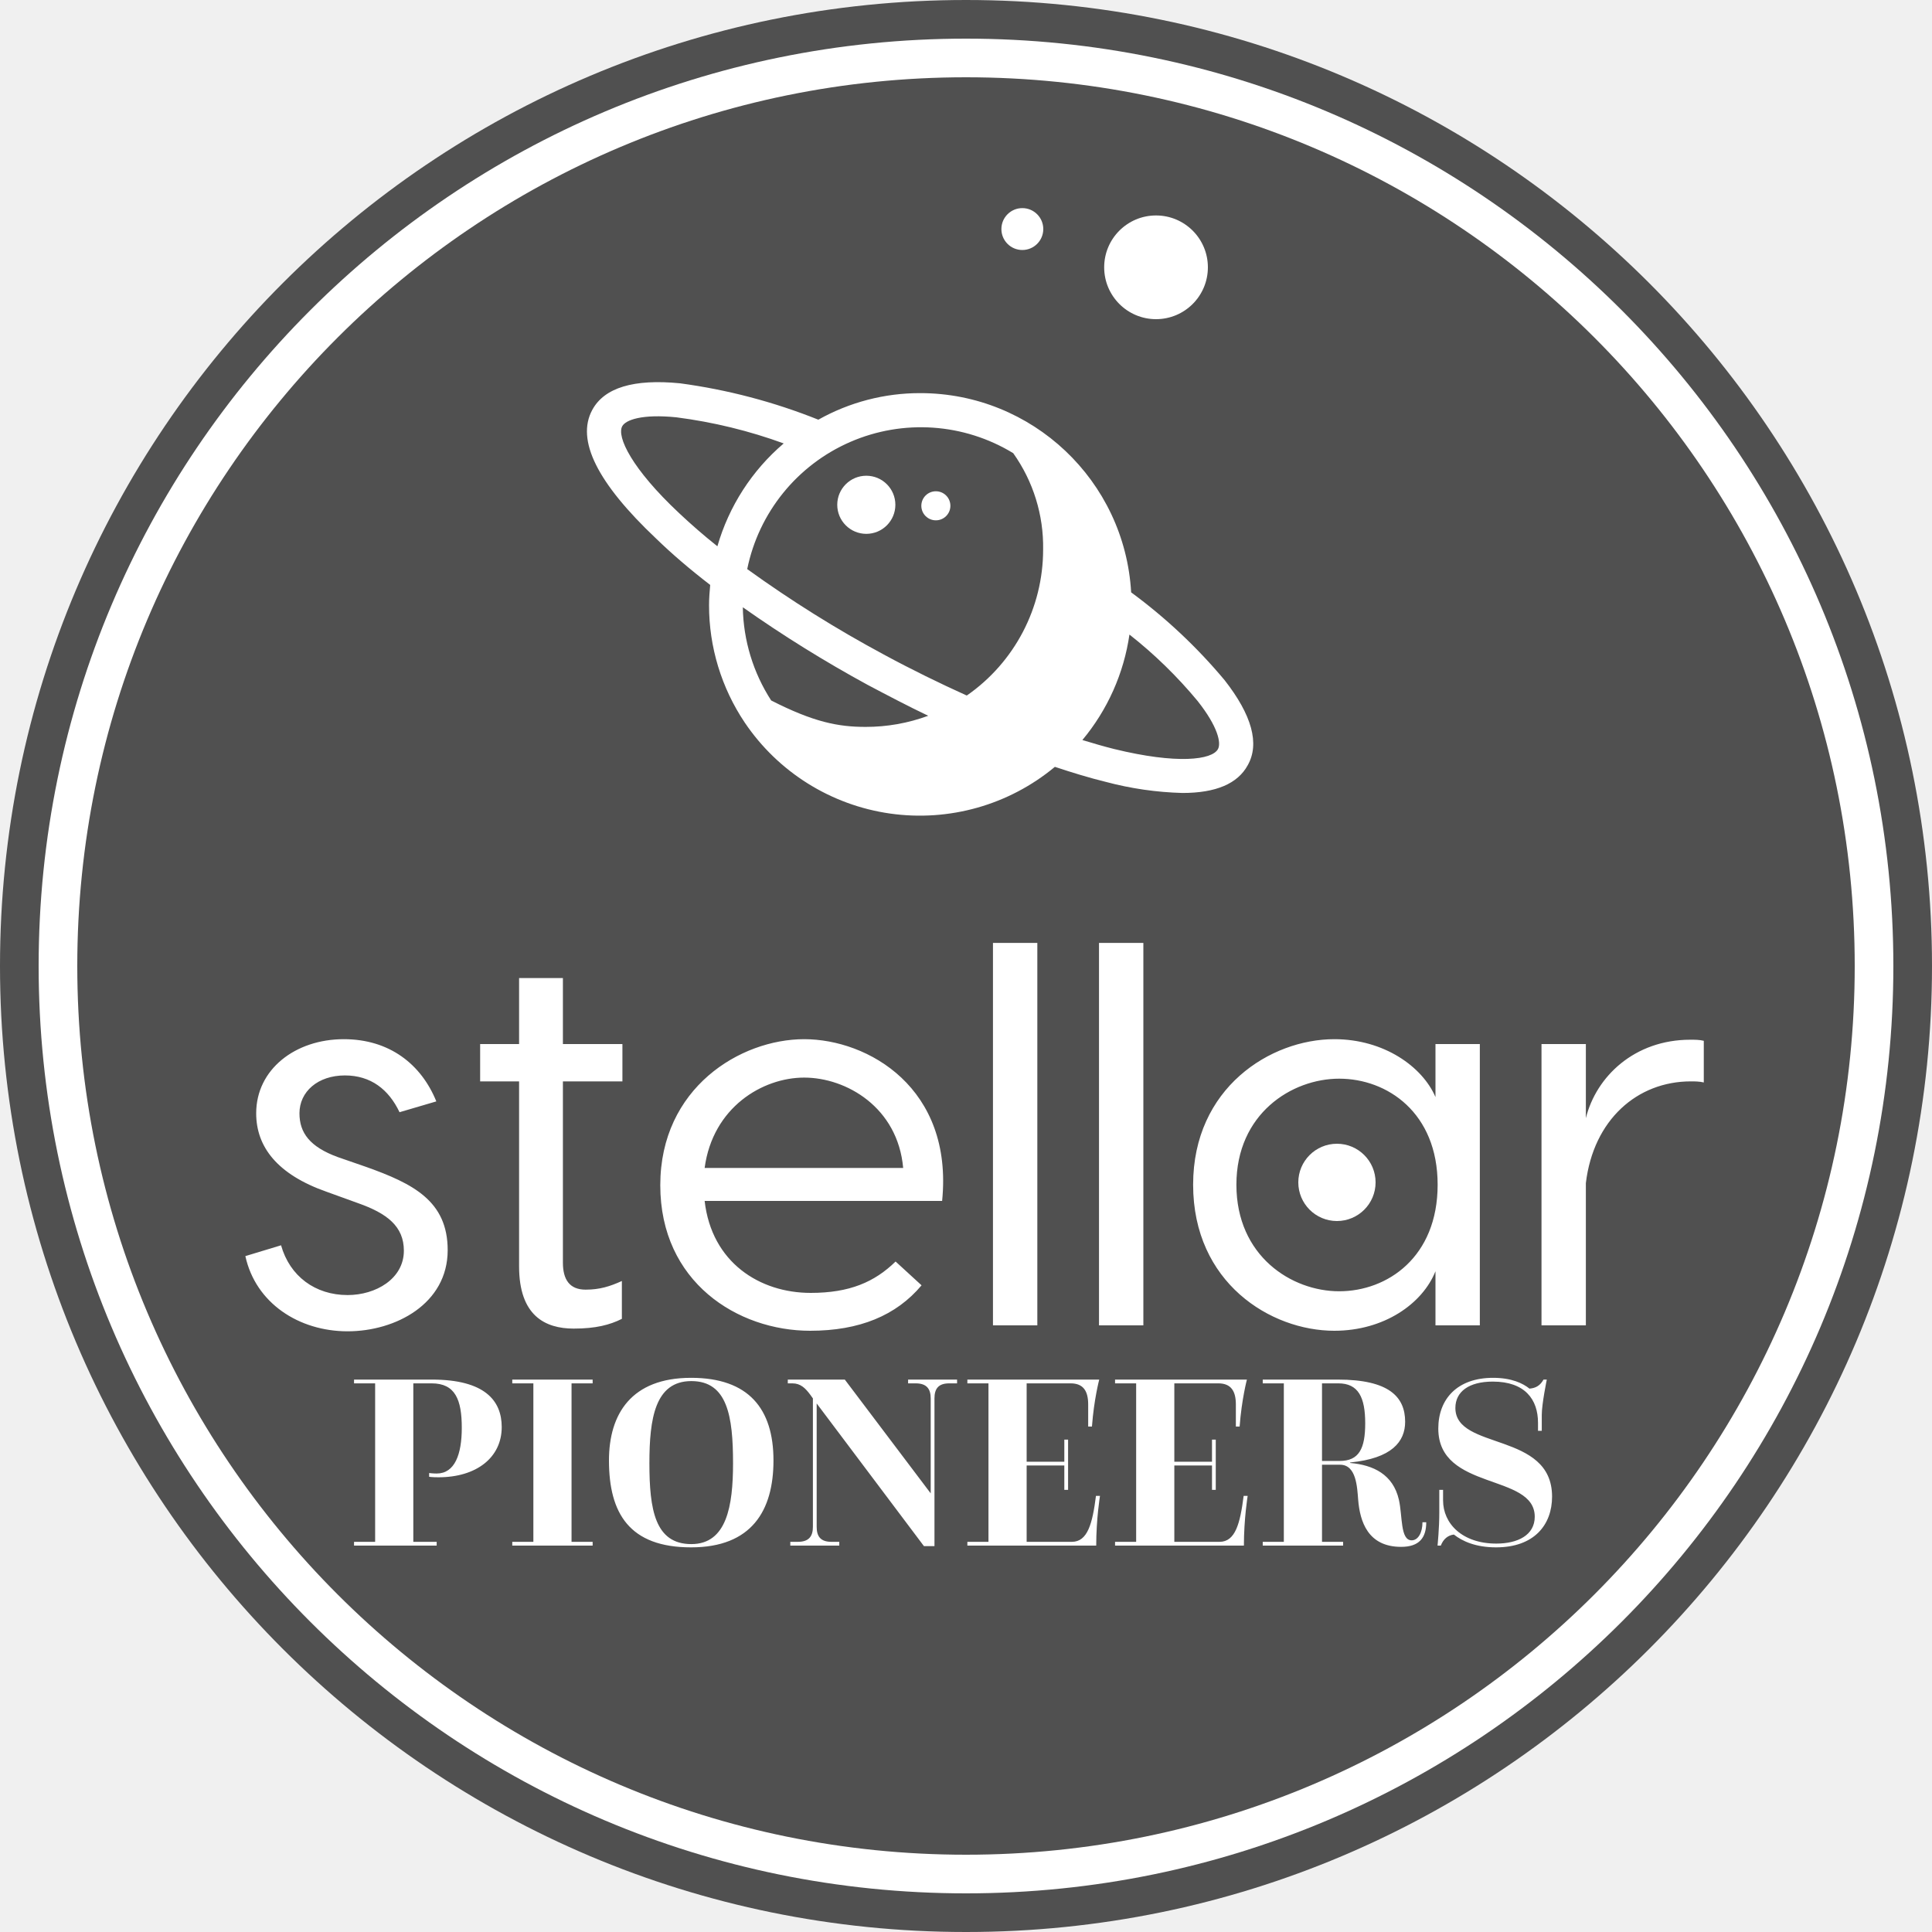
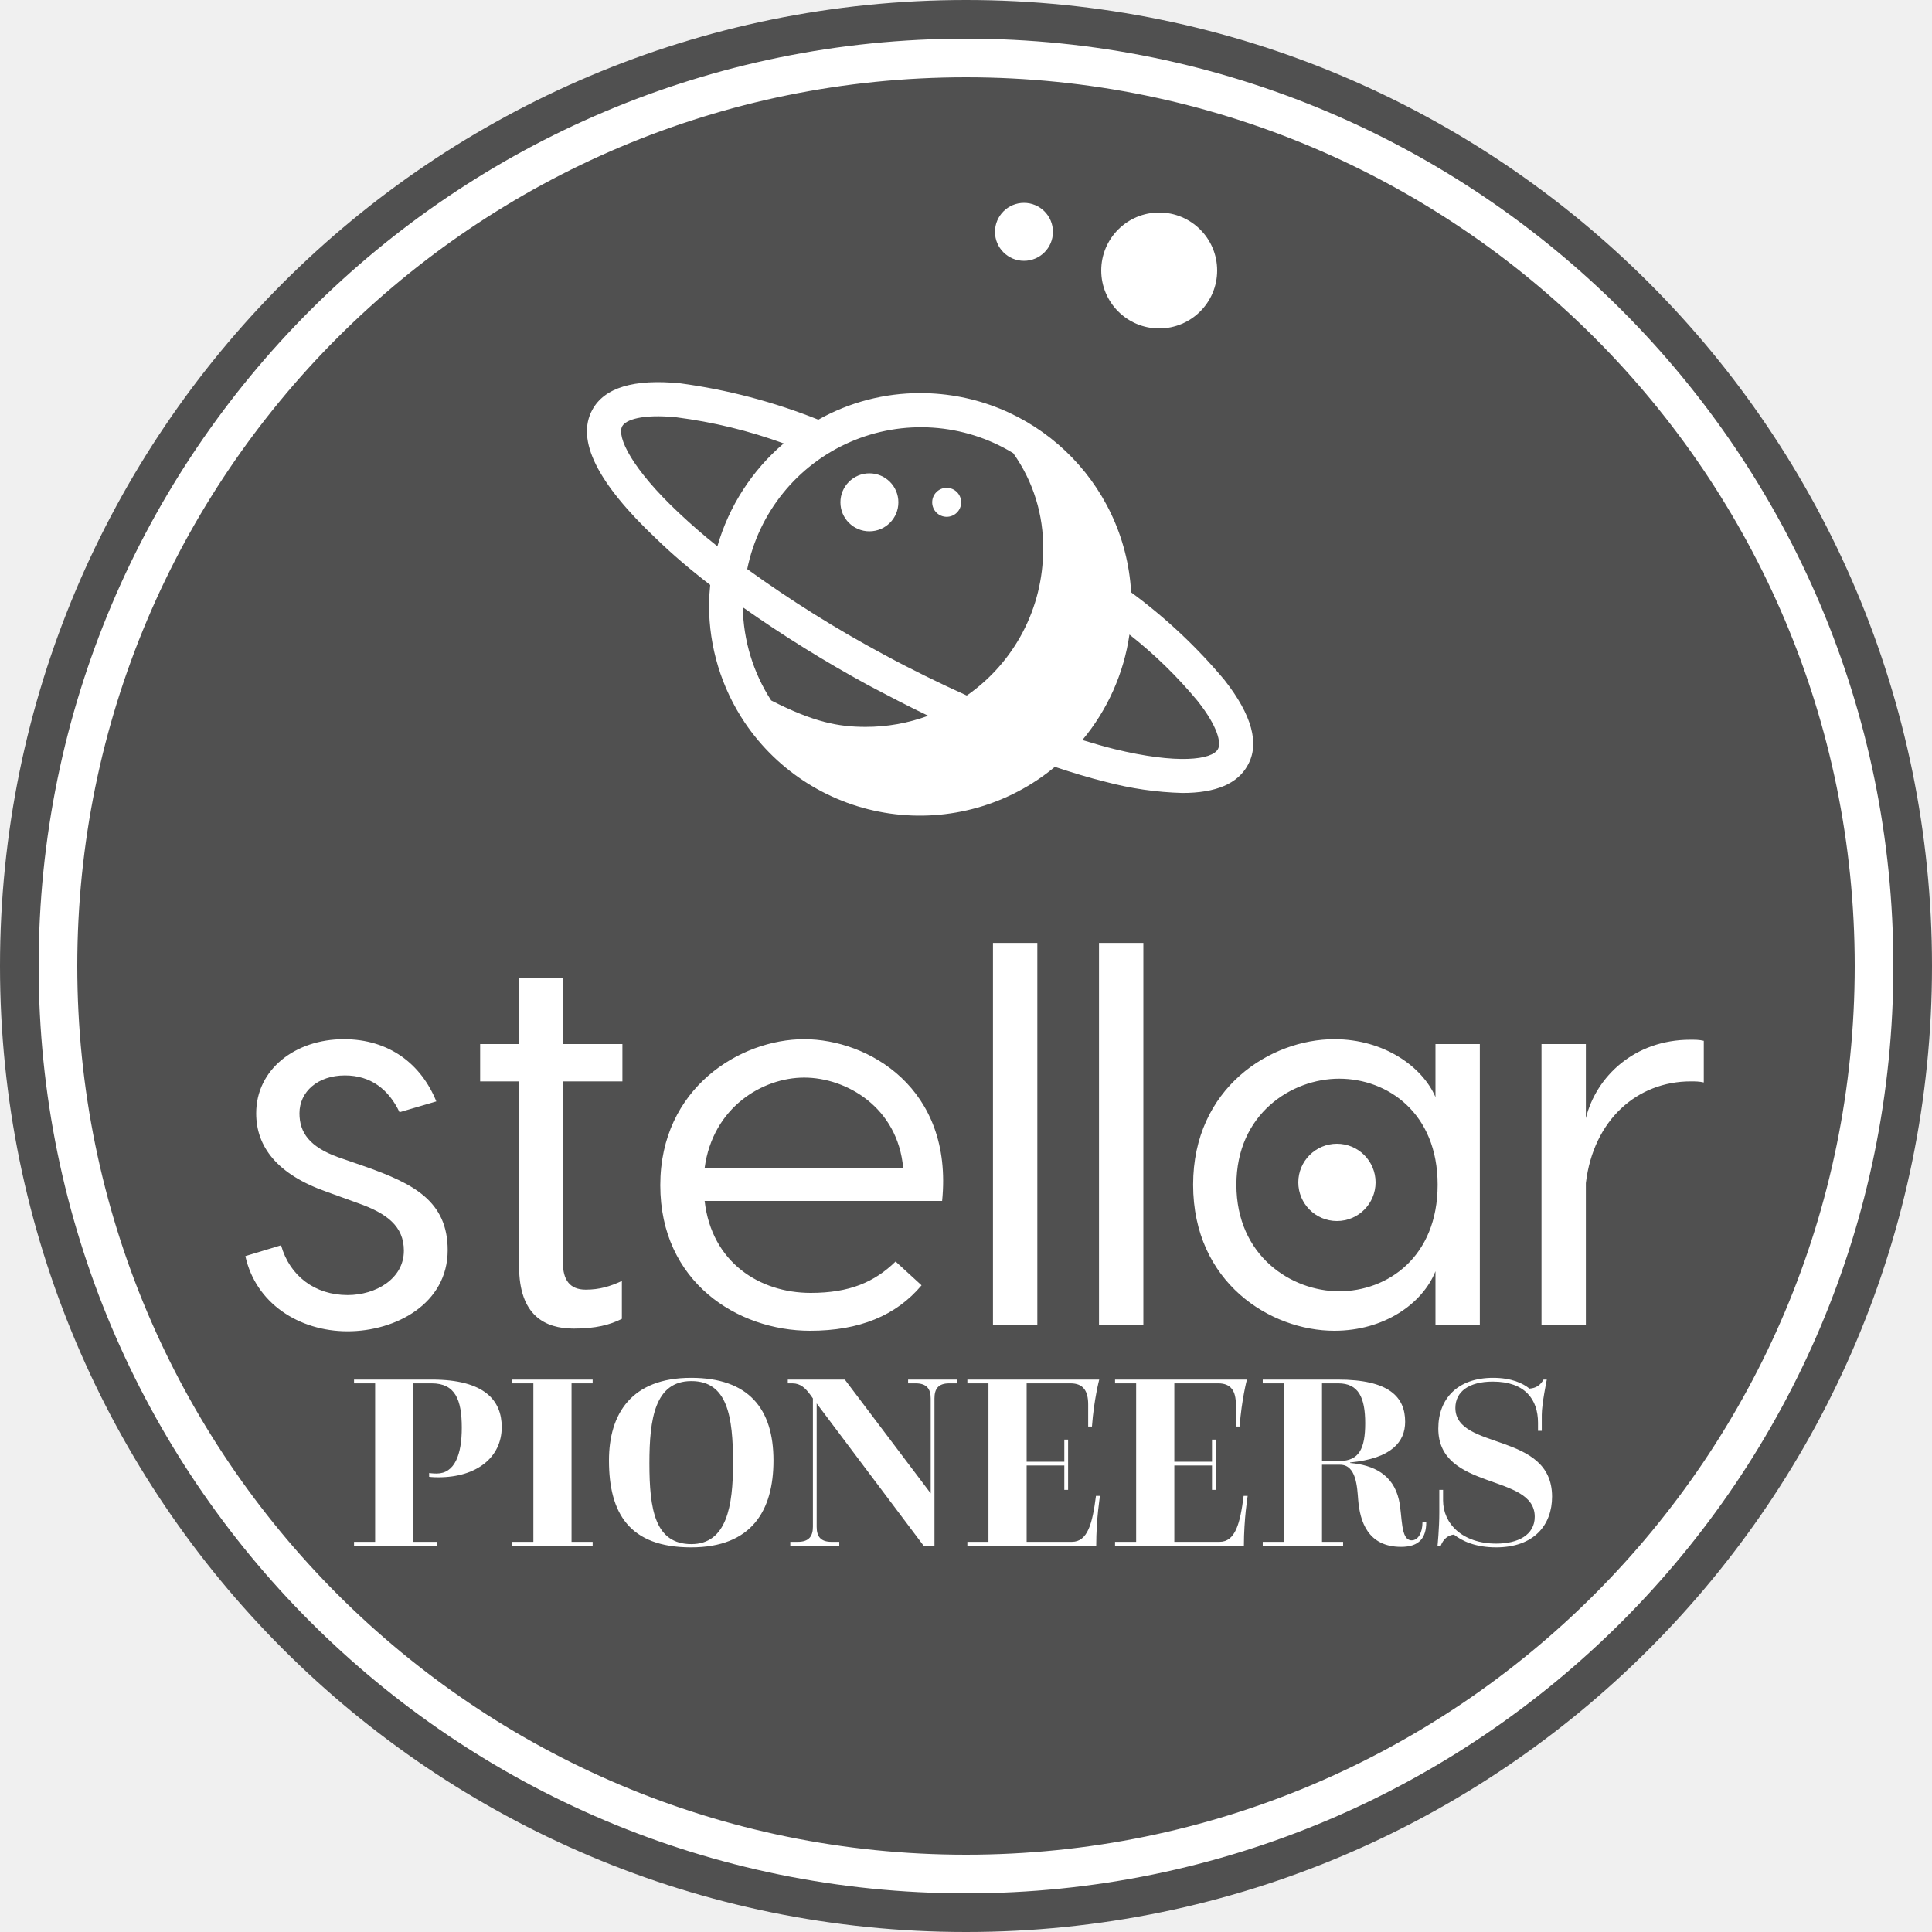
<svg xmlns="http://www.w3.org/2000/svg" version="1.1" height="1024" width="1024">
  <g transform="scale(1.024)" fill="#FFFFFF">
-     <g fill="#505050">
-       <circle cx="500" cy="500" r="500" />
-       <circle cx="500" cy="500" r="480" fill="#FFFFFF" />
-       <circle cx="500" cy="500" r="460" />
-     </g>
-     <g transform="translate(280.0,70) scale(4)">
-       <circle cx="79.59" cy="17.09" r="6.71" />
-       <circle cx="62.29" cy="12.14" r="2.71" />
-       <circle cx="42.1" cy="47.82" r="3.76" />
-       <circle cx="51.1" cy="47.95" r="1.88" />
-       <path d="M80.29,36.39,70.06,78.26c1.41,0.43,2.78.83,4.1,1.16,8.17,2,12.7,1.42,13.45,0,0.42-.78,0-2.87-2.63-6.2a58.1,58.1,0,0,0-8.83-8.61A27.43,27.43,0,0,1,70.06,78.26ZM26.12,61.08a22.9,22.9,0,0,0,3.67,12.06c5.49,2.8,8.67,3.42,12.21,3.42a23.27,23.27,0,0,0,8.11-1.44c-2.62-1.25-5.19-2.6-7.84-4A164.85,164.85,0,0,1,26.12,61.08Zm29,11.41a23,23,0,0,0,9.86-18.86,20.9,20.9,0,0,0-3.87-12.49,22.94,22.94,0,0,0-34.42,15A157.58,157.58,0,0,0,44.37,67.2c3.6,1.95,7.19,3.7,10.7,5.29M31.47,39.9a64.62,64.62,0,0,0-13.95-3.4c-4.46-.45-6.56.34-7,1.15C9.77,39,11.75,43.16,17.89,48.91c1.5,1.41,3.13,2.84,4.94,4.28a27.47,27.47,0,0,1,8.58-13.31m4.46-3.06a26.83,26.83,0,0,1,13.22-3.45A27.34,27.34,0,0,1,76.37,59.15,69.11,69.11,0,0,1,88.46,70.51c3.54,4.52,4.56,8.23,3,11-1.3,2.4-4.13,3.6-8.45,3.6a42.91,42.91,0,0,1-9.94-1.44c-2.09-.51-4.28-1.18-6.57-1.94A27.33,27.33,0,0,1,26.37,76l0,0a27.2,27.2,0,0,1-4.62-15.19c0-.87.07-1.77,0.15-2.62-2.6-2-4.94-4-7-6C7.29,45,4.52,39.45,6.64,35.54,8.2,32.66,12,31.51,18,32.1a75.14,75.14,0,0,1,17.9,4.71m-19,37" />
-     </g>
-     <g transform="translate(0,300) scale(1)">
-       <path transform="translate(120, 50) scale(7)" d="M12.4 32.24 c-0.8 -1.68 -2.12 -2.72 -4.04 -2.72 c-2 0 -3.36 1.2 -3.36 2.8 c0 1.44 0.76 2.48 2.84 3.24 l2.08 0.72 c3.48 1.24 6.04 2.52 6.04 6.16 c0 3.96 -3.84 6 -7.4 6 c-3.6 0 -6.8 -2.08 -7.56 -5.56 l2.64 -0.8 c0.64 2.28 2.52 3.68 4.92 3.68 c2.08 0 4.16 -1.2 4.16 -3.28 c0 -1.8 -1.24 -2.76 -3.4 -3.52 l-2.32 -0.84 c-3.64 -1.28 -5.2 -3.32 -5.2 -5.8 c0 -3.24 2.88 -5.48 6.48 -5.48 c3.36 0 5.72 1.84 6.84 4.6 z M28.88 29.96 l-4.4 0 l0 13.4 c0 1.24 0.48 2 1.68 2 c1.04 0 1.8 -0.24 2.68 -0.64 l0 2.8 c-0.88 0.44 -1.92 0.72 -3.56 0.72 c-2.12 0 -4.04 -0.96 -4.04 -4.6 l0 -13.68 l-2.88 0 l0 -2.76 l2.88 0 l0 -4.88 l3.24 0 l0 4.88 l4.4 0 l0 2.76 z M42.32 26.84 c4.72 0 11.04 3.6 10.2 11.96 l-17.56 0 c0.52 4.56 4.08 6.8 7.84 6.8 c2.88 0 4.72 -0.8 6.28 -2.32 l1.92 1.76 c-1.88 2.24 -4.6 3.36 -8.24 3.36 c-5.36 0 -11.08 -3.6 -11.08 -10.76 c0 -7.2 5.92 -10.8 10.64 -10.8 z M42.32 29.68 c-3.08 0 -6.76 2.2 -7.36 6.68 l14.68 0 c-0.4 -4.48 -4.2 -6.68 -7.32 -6.68 z M59.56 19.72 l0 28.28 l-3.28 0 l0 -28.28 l3.28 0 z M67.4 19.72 l0 28.28 l-3.28 0 l0 -28.28 l3.28 0 z M81.52 26.84 c3.68 0 6.52 2.04 7.48 4.28 l0 -3.92 l3.28 0 l0 20.8 l-3.28 0 l0 -4 c-0.96 2.4 -3.8 4.4 -7.48 4.4 c-4.72 0 -10.44 -3.56 -10.44 -10.8 c0 -7.16 5.72 -10.76 10.44 -10.76 z M81.88 29.76 c-3.52 0 -7.6 2.6 -7.6 7.84 c0 5.28 4.08 7.88 7.6 7.88 c3.56 0 7.28 -2.52 7.28 -7.88 c0 -5.32 -3.72 -7.84 -7.28 -7.84 z M107.84 26.88 c0.36 0 0.68 0 1 0.08 l0 3.08 c-0.32 -0.08 -0.68 -0.08 -0.96 -0.08 c-3.96 0 -7.2 2.84 -7.76 7.52 l0 10.52 l-3.28 0 l0 -20.8 l3.28 0 l0 5.48 c0.76 -3.08 3.6 -5.8 7.72 -5.8 z" />
-       <path transform="translate(180, 370) scale(6.5)" d="M0.5 20 l0 -0.3 l1.68 0 l0 -12.62 l-1.68 0 l0 -0.3 l6.2 0 c4.22 0 5.56 1.68 5.56 3.78 c0 2.42 -2 4 -5.04 4 c-0.5 0 -0.74 -0.04 -0.74 -0.04 l0 -0.3 s0.28 0.04 0.6 0.04 c1.44 0 2 -1.52 2 -3.64 c0 -2.24 -0.52 -3.54 -2.4 -3.54 l-1.46 0 l0 12.62 l1.86 0 l0 0.3 l-6.58 0 z M13.1 20 l0 -0.3 l1.68 0 l0 -12.62 l-1.68 0 l0 -0.3 l6.4 0 l0 0.3 l-1.68 0 l0 12.62 l1.68 0 l0 0.3 l-6.4 0 z M27.34 20.14 c-4.92 0 -6.54 -2.72 -6.54 -6.92 c0 -3.7 1.78 -6.58 6.54 -6.58 c4.58 0 6.56 2.46 6.56 6.58 c0 4 -1.74 6.92 -6.56 6.92 z M27.36 19.88 c2.82 0 3.32 -3.04 3.32 -6.44 c0 -3.72 -0.44 -6.54 -3.32 -6.54 c-2.9 0 -3.34 3 -3.34 6.54 c0 3.68 0.44 6.44 3.34 6.44 z M35.24 20 l0 -0.3 l0.6 0 c0.88 0 1.2 -0.44 1.2 -1.2 l0 -10.22 l-0.2 -0.28 c-0.4 -0.54 -0.78 -0.92 -1.44 -0.92 l-0.36 0 l0 -0.3 l4.54 0 l6.84 9.06 l0 -7.56 c0 -0.76 -0.32 -1.2 -1.2 -1.2 l-0.6 0 l0 -0.3 l3.9 0 l0 0.3 l-0.62 0 c-0.88 0 -1.18 0.44 -1.18 1.2 l0 11.76 l-0.84 0 l-8.54 -11.36 l0 9.82 c0 0.76 0.3 1.2 1.18 1.2 l0.62 0 l0 0.3 l-3.9 0 z M49.34 20 l0 -0.3 l1.68 0 l0 -12.62 l-1.68 0 l0 -0.3 l10.5 0 s-0.42 1.58 -0.58 3.74 l-0.3 0 l0 -1.76 c0 -1.06 -0.38 -1.68 -1.4 -1.68 l-3.5 0 l0 6.24 l3 0 l0 -1.76 l0.3 0 l0 4 l-0.3 0 l0 -1.94 l-3 0 l0 6.08 l3.6 0 c1.26 0 1.64 -1.46 1.92 -3.66 l0.32 0 s-0.3 1.82 -0.3 3.96 l-10.26 0 z M61.1 20 l0 -0.3 l1.68 0 l0 -12.62 l-1.68 0 l0 -0.3 l10.5 0 s-0.42 1.58 -0.58 3.74 l-0.3 0 l0 -1.76 c0 -1.06 -0.38 -1.68 -1.4 -1.68 l-3.5 0 l0 6.24 l3 0 l0 -1.76 l0.3 0 l0 4 l-0.3 0 l0 -1.94 l-3 0 l0 6.08 l3.6 0 c1.26 0 1.64 -1.46 1.92 -3.66 l0.32 0 s-0.3 1.82 -0.3 3.96 l-10.26 0 z M72.86 20 l0 -0.3 l1.68 0 l0 -12.62 l-1.68 0 l0 -0.3 l5.98 0 c4.08 0 5.36 1.38 5.36 3.36 c0 1.58 -1.06 2.92 -4.38 3.24 l0 0.04 c1.86 0.16 3.42 0.92 3.88 2.92 c0.3 1.3 0.1 3.24 1.02 3.24 c0.52 0 0.86 -0.62 0.86 -1.44 l0.3 0 c0 1.22 -0.54 1.96 -2 1.96 c-2.66 0 -3.28 -2.04 -3.42 -3.74 c-0.08 -1 -0.14 -2.8 -1.44 -2.8 l-1.44 0 l0 6.14 l1.68 0 l0 0.3 l-6.4 0 z M77.58 13.26 l1.4 0 c1.56 0 2.04 -1 2.04 -3 c0 -2.06 -0.54 -3.18 -2.14 -3.18 l-1.3 0 l0 6.18 z M87.04 20 l-0.26 0 s0.14 -1.38 0.14 -2.62 l0 -1.82 l0.3 0 l0 0.84 c0 1.84 1.52 3.44 4.24 3.44 c1.72 0 3.06 -0.68 3.06 -2.14 c0 -3.48 -7.68 -2.04 -7.68 -7.02 c0 -2.36 1.52 -4.04 4.36 -4.04 c1.48 0 2.38 0.44 2.9 0.86 c0.52 -0.04 0.86 -0.26 1.12 -0.72 l0.26 0 s-0.4 1.94 -0.4 2.8 l0 1.28 l-0.3 0 l0 -0.64 c0 -1.86 -1.04 -3.28 -3.6 -3.28 c-1.9 0 -2.98 0.8 -2.98 2.1 c0 3.4 7.7 1.86 7.7 7.06 c0 2.24 -1.42 4.04 -4.46 4.04 c-1.64 0 -2.7 -0.5 -3.36 -1.02 c-0.48 0.06 -0.84 0.36 -1.04 0.88 z" />
-       <circle cx="692" cy="312" r="20" />
-     </g>
+     <circle cx="500" cy="500" r="500" fill="#505050" />
+     <circle cx="500" cy="500" r="470" stroke="#FFFFFF" stroke-width="20" fill="none" />
+     <circle cx="600" cy="140" r="30" />
+     <circle cx="530" cy="120" r="15" />
+     <circle cx="450" cy="260" r="15" />
+     <circle cx="490" cy="260" r="7.5" />
+     <path d="M601.16 215.56l-40.92 167.48c5.64 1.72 11.12 3.32 16.4 4.64 32.68 8 50.8 5.68 53.8 0 1.68-3.12 0-11.48-10.52-24.8a232.4 232.4 0 0 0-35.32-34.44 109.72 109.72 0 0 1-24.36 54.6zm-216.68 98.76a91.6 91.6 0 0 0 14.68 48.24c21.96 11.2 34.68 13.68 48.84 13.68a93.08 93.08 0 0 0 32.44-5.76c-10.48-5-20.76-10.4-31.36-16a659.4 659.4 0 0 1-64.6-40.16zm116 45.64a92 92 0 0 0 39.44-75.44 83.6 83.6 0 0 0-15.48-49.96 91.76 91.76 0 0 0-137.68 60 630.32 630.32 0 0 0 70.72 44.24c14.4 7.8 28.76 14.8 42.8 21.16m-94.4-130.36a258.48 258.48 0 0 0-55.8-13.6c-17.84-1.8-26.24 1.36-28 4.6-3 5.4 4.92 22.04 29.48 45.04 6 5.64 12.52 11.36 19.76 17.12a109.88 109.88 0 0 1 34.32-53.24m17.84-12.24a107.32 107.32 0 0 1 52.88-13.8A109.36 109.36 0 0 1 585.48 306.6a276.44 276.44 0 0 1 48.36 45.44c14.16 18.08 18.24 32.92 12 44-5.2 9.6-16.52 14.4-33.8 14.4a171.64 171.64 0 0 1-39.76-5.76c-8.36-2.04-17.12-4.72-26.28-7.76A109.32 109.32 0 0 1 385.48 374 108.8 108.8 0 0 1 367 313.24c0-3.48.28-7.08.6-10.48-10.4-8-19.76-16-28-24-30.44-28.76-41.52-50.96-33.04-66.6C312.8 200.64 328 196.04 352 198.4a300.56 300.56 0 0 1 71.6 18.84m-76 148" />
+     <path d="M206.8 575.68c-5.6-11.76-14.84-19.04-28.28-19.04-14 0-23.52 8.4-23.52 19.6 0 10.08 5.32 17.36 19.88 22.68l14.56 5.04c24.36 8.68 42.28 17.64 42.28 43.12 0 27.72-26.88 42-51.8 42-25.2 0-47.6-14.56-52.92-38.92l18.48-5.6c4.48 15.96 17.64 25.76 34.44 25.76 14.56 0 29.12-8.4 29.12-22.96 0-12.6-8.68-19.32-23.8-24.64L169 616.84c-25.48-8.96-36.4-23.24-36.4-40.6 0-22.68 20.16-38.36 45.36-38.36 23.52 0 40.04 12.88 47.88 32.2zm115.36-15.96h-30.8v93.8c0 8.68 3.36 14 11.76 14 7.28 0 12.6-1.68 18.76-4.48v19.6c-6.16 3.08-13.44 5.04-24.92 5.04-14.84 0-28.28-6.72-28.28-32.2v-95.76h-20.16V540.4h20.16v-34.16h22.68v34.16h30.8v19.32zm94.08-21.84c33.04 0 77.28 25.2 71.4 83.72H364.72c3.64 31.92 28.56 47.6 54.88 47.6 20.16 0 33.04-5.6 43.96-16.24L477 665.28c-13.16 15.68-32.2 23.52-57.68 23.52-37.52 0-77.56-25.2-77.56-75.32 0-50.4 41.44-75.6 74.48-75.6zm0 19.88c-21.56 0-47.32 15.4-51.52 46.76h102.76c-2.8-31.36-29.4-46.76-51.24-46.76zm120.68-69.72V686h-22.96V488.04h22.96zm54.88 0V686h-22.96V488.04h22.96zm98.84 49.84c25.76 0 45.64 14.28 52.36 29.96V540.4h22.96V686H743v-28c-6.72 16.8-26.6 30.8-52.36 30.8-33.04 0-73.08-24.92-73.08-75.6 0-50.12 40.04-75.32 73.08-75.32zm2.52 20.44c-24.64 0-53.2 18.2-53.2 54.88 0 36.96 28.56 55.16 53.2 55.16 24.92 0 50.96-17.64 50.96-55.16 0-37.24-26.04-54.88-50.96-54.88zm181.72-20.16c2.52 0 4.76 0 7 .56v21.56c-2.24-.56-4.76-.56-6.72-.56-27.72 0-50.4 19.88-54.32 52.64V686h-22.96V540.4h22.96v38.36c5.32-21.56 25.2-40.6 54.04-40.6zM183.25 800v-1.95h10.92v-82.03h-10.92v-1.95h40.3c27.43 0 36.14 10.92 36.14 24.57 0 15.73-13 26-32.76 26-3.25 0-4.81-.26-4.81-.26v-1.95s1.82.26 3.9.26c9.36 0 13-9.88 13-23.66 0-14.56-3.38-23.01-15.6-23.01h-9.49v82.03h12.09V800h-42.77zm81.9 0v-1.95h10.92v-82.03h-10.92v-1.95h41.6v1.95h-10.92v82.03h10.92V800h-41.6zm92.56.91c-31.98 0-42.51-17.68-42.51-44.98 0-24.05 11.57-42.77 42.51-42.77 29.77 0 42.64 15.99 42.64 42.77 0 26-11.31 44.98-42.64 44.98zm.13-1.69c18.33 0 21.58-19.76 21.58-41.86 0-24.18-2.86-42.51-21.58-42.51-18.85 0-21.71 19.5-21.71 42.51 0 23.92 2.86 41.86 21.71 41.86zm51.22.78v-1.95h3.9c5.72 0 7.8-2.86 7.8-7.8v-66.43l-1.3-1.82c-2.6-3.51-5.07-5.98-9.36-5.98h-2.34v-1.95h29.51l44.46 58.89v-49.14c0-4.94-2.08-7.8-7.8-7.8h-3.9v-1.95h25.35v1.95h-4.03c-5.72 0-7.67 2.86-7.67 7.8v76.44h-5.46l-55.51-73.84v63.83c0 4.94 1.95 7.8 7.67 7.8h4.03V800h-25.35zm91.65 0v-1.95h10.92v-82.03h-10.92v-1.95h68.25s-2.73 10.27-3.77 24.31h-1.95v-11.44c0-6.89-2.47-10.92-9.1-10.92h-22.75v40.56h19.5v-11.44h1.95v26h-1.95v-12.61h-19.5v39.52h23.4c8.19 0 10.66-9.49 12.48-23.79h2.08s-1.95 11.83-1.95 25.74h-66.69zm76.44 0v-1.95h10.92v-82.03h-10.92v-1.95h68.25s-2.73 10.27-3.77 24.31h-1.95v-11.44c0-6.89-2.47-10.92-9.1-10.92h-22.75v40.56h19.5v-11.44h1.95v26h-1.95v-12.61h-19.5v39.52h23.4c8.19 0 10.66-9.49 12.48-23.79h2.08s-1.95 11.83-1.95 25.74h-66.69zm76.44 0v-1.95h10.92v-82.03h-10.92v-1.95h38.87c26.52 0 34.84 8.97 34.84 21.84 0 10.27-6.89 18.98-28.47 21.06v.26c12.09 1.04 22.23 5.98 25.22 18.98 1.95 8.45.65 21.06 6.63 21.06 3.38 0 5.59-4.03 5.59-9.36h1.95c0 7.93-3.51 12.74-13 12.74-17.29 0-21.32-13.26-22.23-24.31-.52-6.5-.91-18.2-9.36-18.2h-9.36v39.91h10.92V800h-41.6zm30.68-43.81h9.1c10.14 0 13.26-6.5 13.26-19.5 0-13.39-3.51-20.67-13.91-20.67h-8.45v40.17zM745.76 800h-1.69s.91-8.97.91-17.03v-11.83h1.95v5.46c0 11.96 9.88 22.36 27.56 22.36 11.18 0 19.89-4.42 19.89-13.91 0-22.62-49.92-13.26-49.92-45.63 0-15.34 9.88-26.26 28.34-26.26 9.62 0 15.47 2.86 18.85 5.59 3.38-.26 5.59-1.69 7.28-4.68h1.69s-2.6 12.61-2.6 18.2v8.32h-1.95v-4.16c0-12.09-6.76-21.32-23.4-21.32-12.35 0-19.37 5.2-19.37 13.65 0 22.1 50.05 12.09 50.05 45.89 0 14.56-9.23 26.26-28.99 26.26-10.66 0-17.55-3.25-21.84-6.63-3.12.39-5.46 2.34-6.76 5.72z" />
+     <circle cx="692" cy="612" r="20" />
  </g>
</svg>
